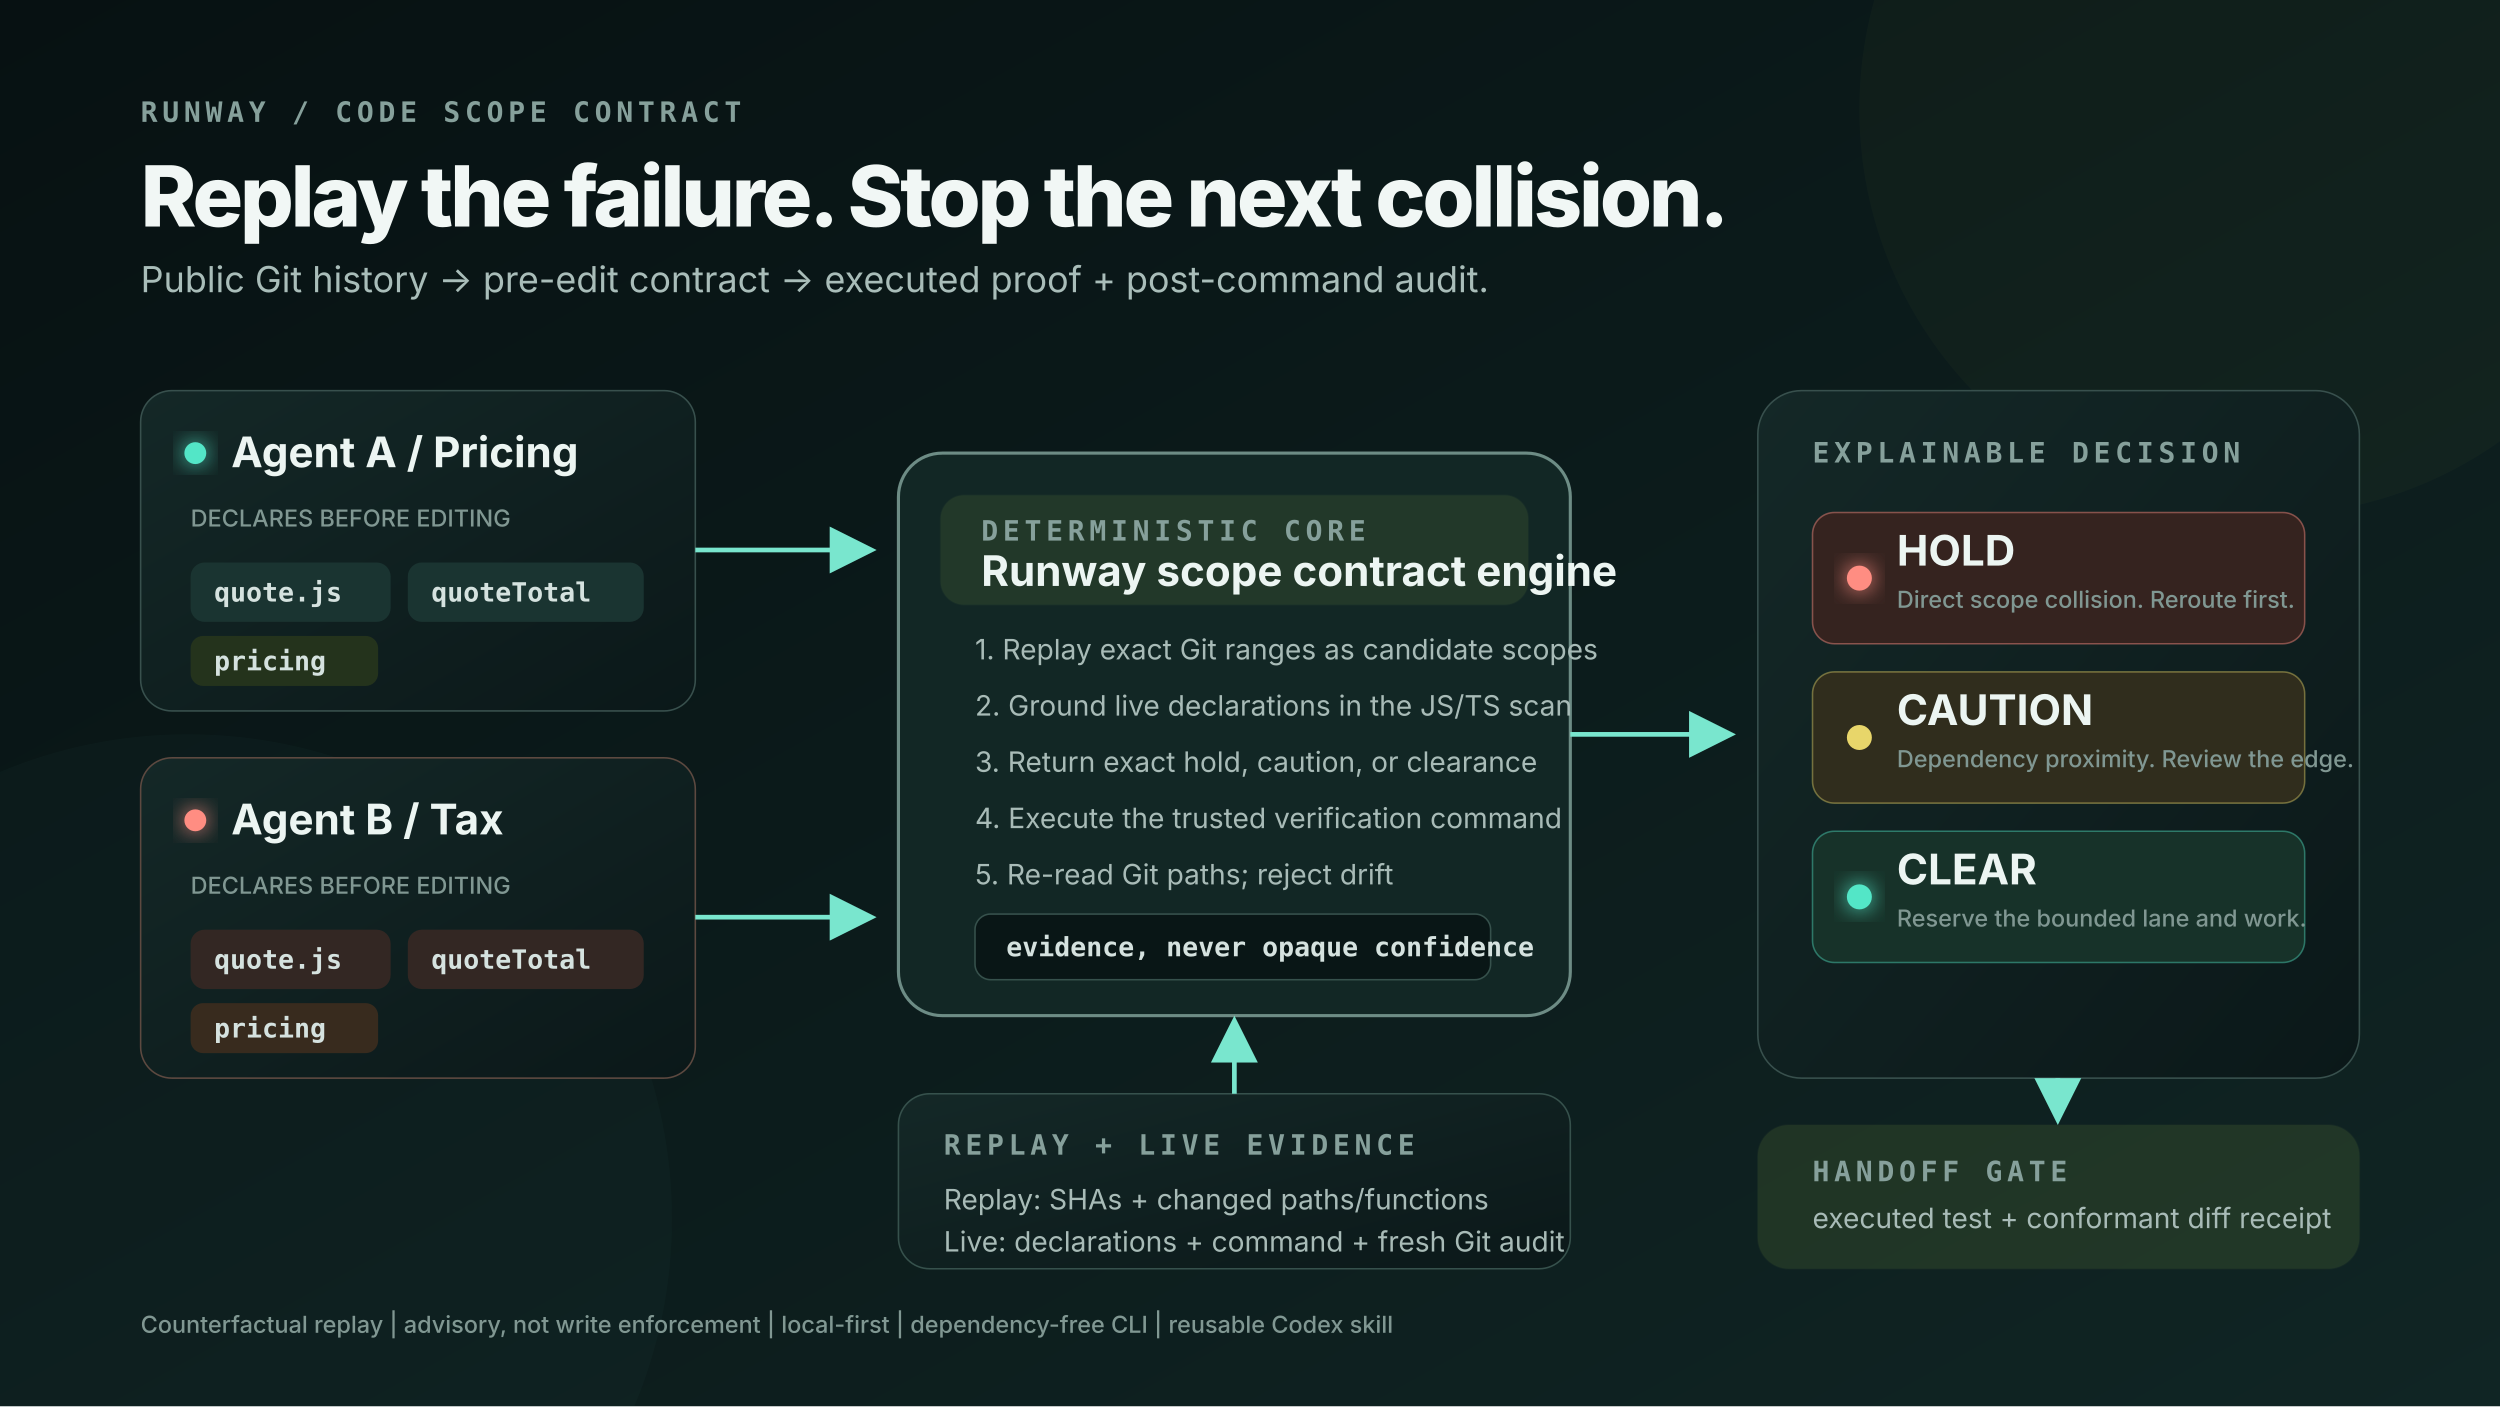
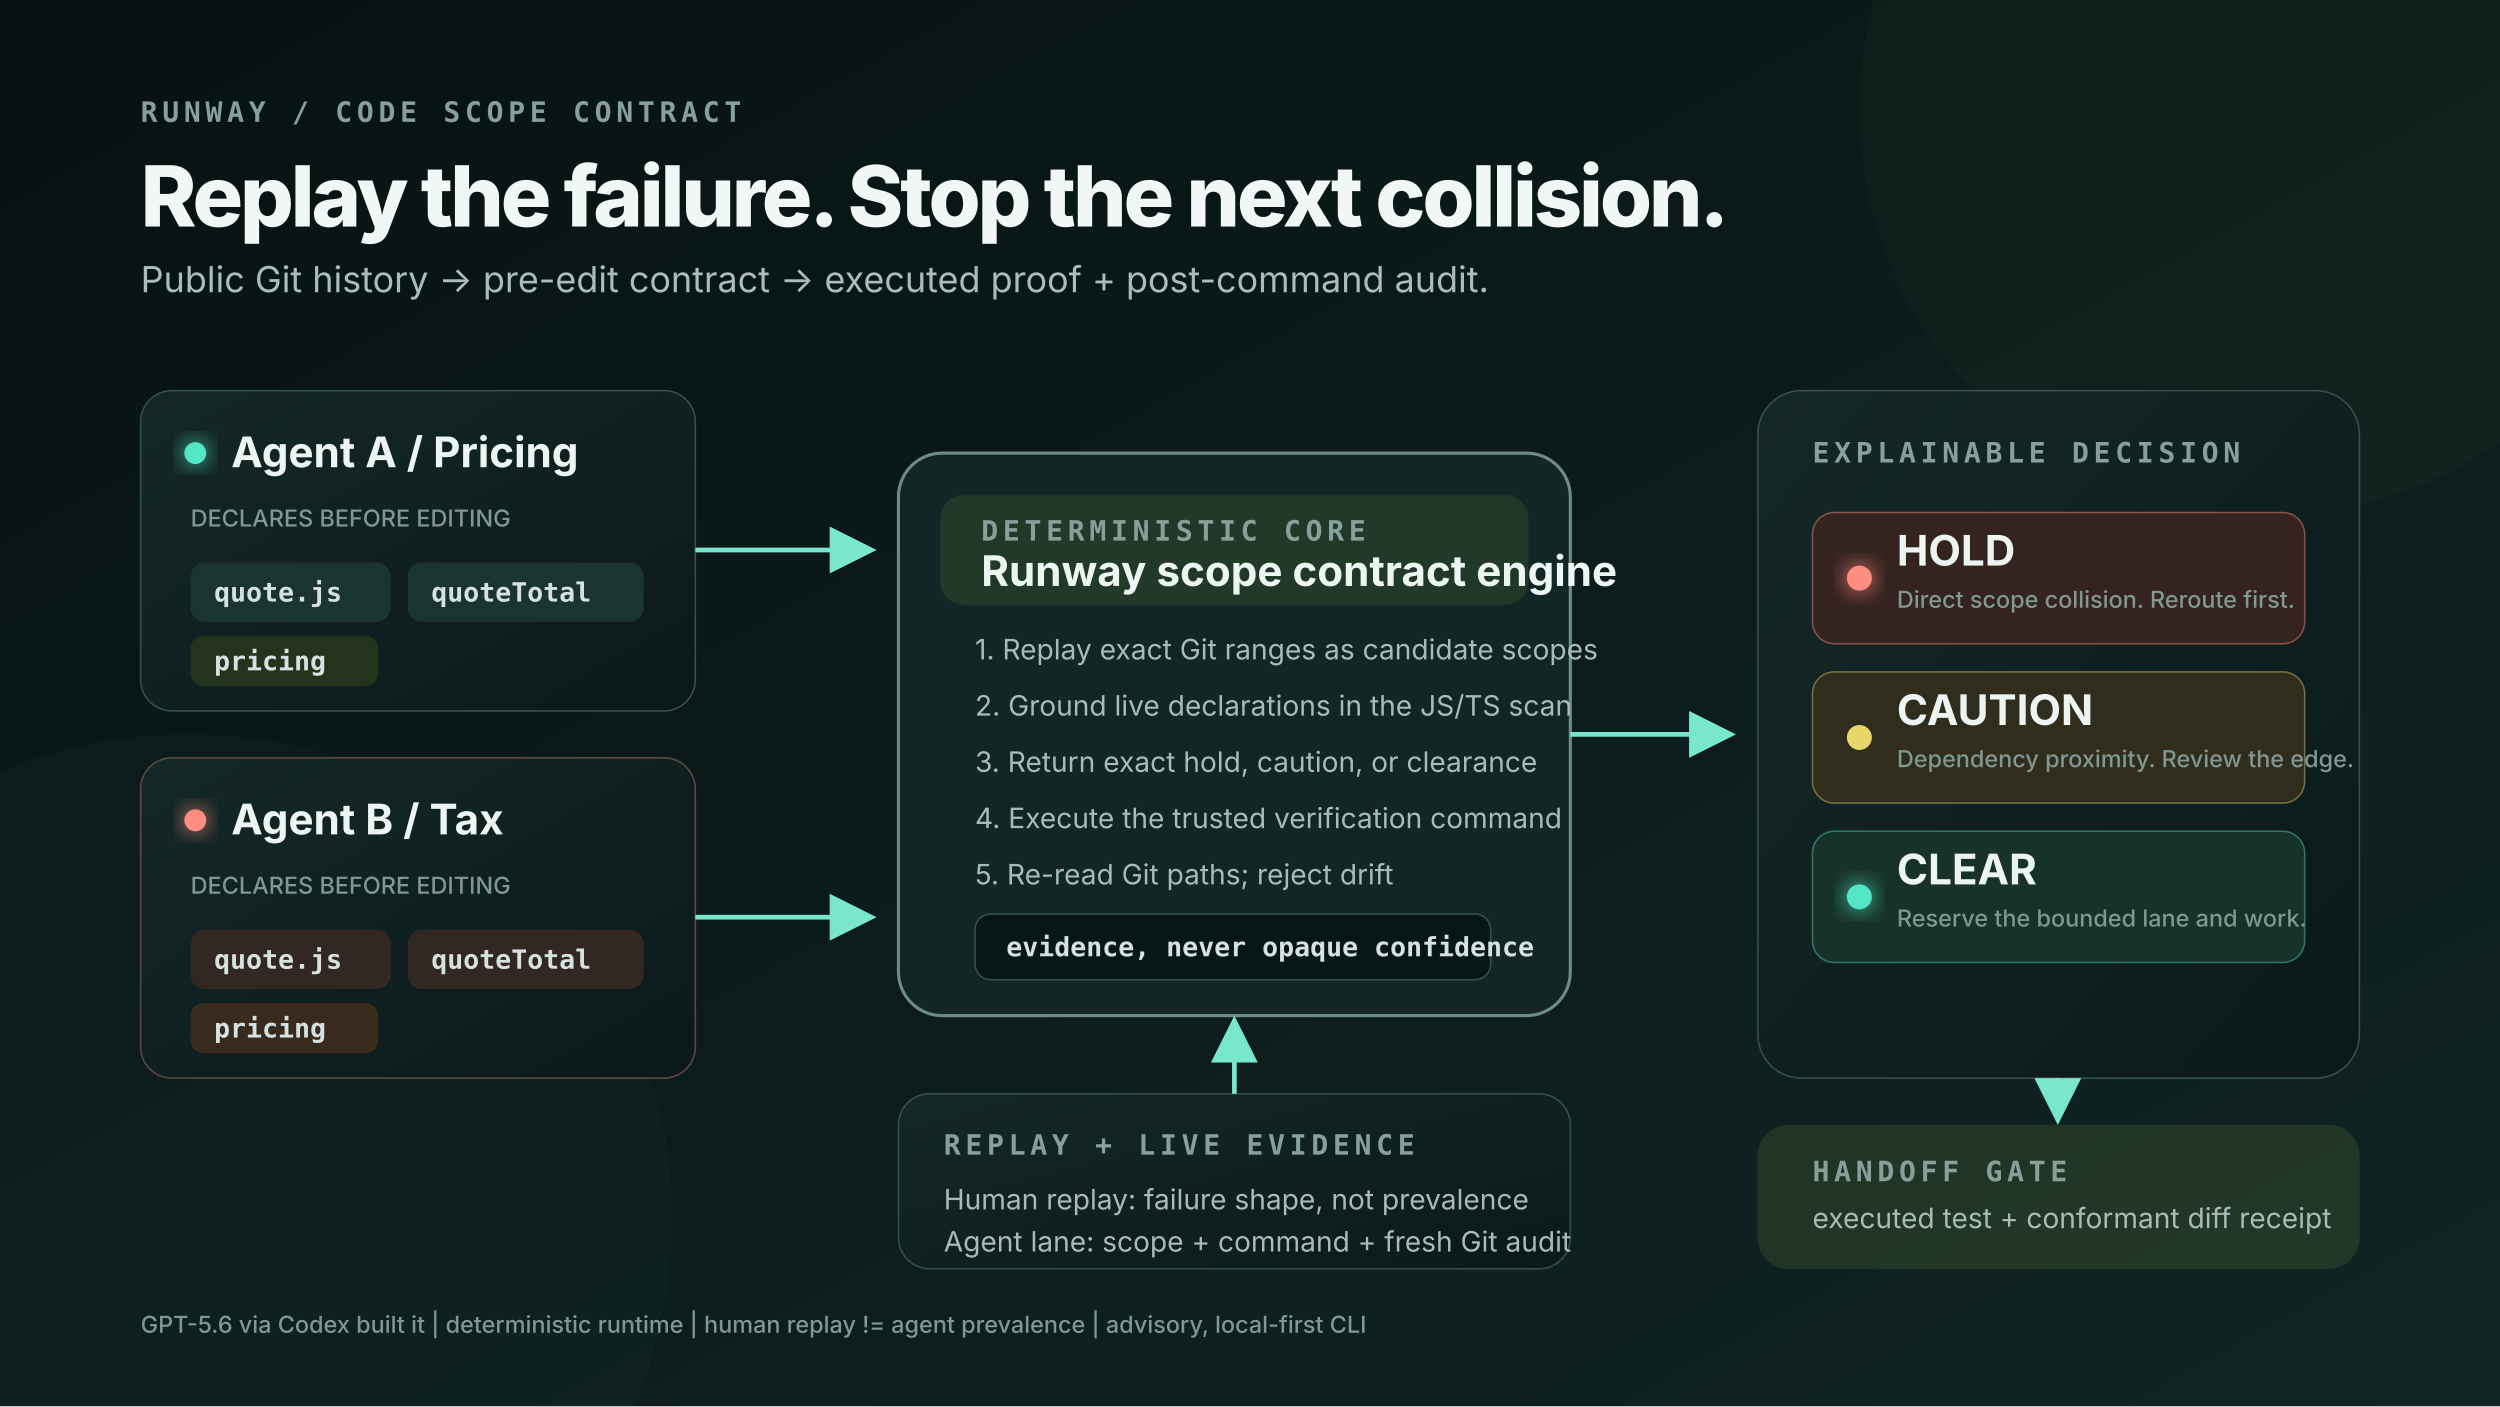
<svg xmlns="http://www.w3.org/2000/svg" width="1600" height="900" viewBox="0 0 1600 900" role="img" aria-labelledby="title desc">
  <defs>
    <linearGradient id="background" x1="0" y1="0" x2="1" y2="1">
      <stop offset="0" stop-color="#071112" />
      <stop offset="1" stop-color="#102524" />
    </linearGradient>
    <linearGradient id="panel" x1="0" y1="0" x2="1" y2="1">
      <stop offset="0" stop-color="#142827" />
      <stop offset="1" stop-color="#0b1819" />
    </linearGradient>
    <marker id="arrow" markerWidth="10" markerHeight="10" refX="8" refY="5" orient="auto">
      <path d="M0 0 10 5 0 10Z" fill="#79e6ce" />
    </marker>
    <filter id="glow" x="-50%" y="-50%" width="200%" height="200%">
      <feGaussianBlur stdDeviation="7" result="blur" />
      <feMerge>
        <feMergeNode in="blur" />
        <feMergeNode in="SourceGraphic" />
      </feMerge>
    </filter>
    <style>
      .label { fill: #86a09b; font: 700 18px ui-monospace, SFMono-Regular, Menlo, Consolas, monospace; letter-spacing: 3px; }
      .title { fill: #f1f7f5; font: 800 54px Inter, Arial, sans-serif; letter-spacing: -2px; }
      .subtitle { fill: #a9bdb9; font: 400 23px Inter, Arial, sans-serif; }
      .panel-title { fill: #ecf5f2; font: 750 27px Inter, Arial, sans-serif; }
      .body { fill: #a8bbb7; font: 400 18px Inter, Arial, sans-serif; }
      .mono { fill: #d5e2df; font: 650 17px ui-monospace, SFMono-Regular, Menlo, Consolas, monospace; }
      .small { fill: #809792; font: 500 15px Inter, Arial, sans-serif; }
    </style>
  </defs>
  <rect width="1600" height="900" fill="url(#background)" />
  <circle cx="1450" cy="70" r="260" fill="#d7ff5c" opacity="0.025" />
  <circle cx="120" cy="780" r="310" fill="#53e6c7" opacity="0.025" />
  <text x="90" y="78" class="label" fill="#d7ff5c">RUNWAY / CODE SCOPE CONTRACT</text>
  <text x="90" y="145" class="title">Replay the failure. Stop the next collision.</text>
  <text x="90" y="187" class="subtitle">Public Git history -&gt; pre-edit contract -&gt; executed proof + post-command audit.</text>
  <rect x="90" y="250" width="355" height="205" rx="20" fill="url(#panel)" stroke="#38504d" />
  <circle cx="125" cy="290" r="7" fill="#53e6c7" filter="url(#glow)" />
  <text x="148" y="299" class="panel-title">Agent A / Pricing</text>
  <text x="122" y="337" class="small">DECLARES BEFORE EDITING</text>
  <rect x="122" y="360" width="128" height="38" rx="9" fill="#1a3431" />
  <text x="137" y="385" class="mono">quote.js</text>
  <rect x="261" y="360" width="151" height="38" rx="9" fill="#1a3431" />
  <text x="276" y="385" class="mono">quoteTotal</text>
  <rect x="122" y="407" width="120" height="32" rx="8" fill="#24331c" />
  <text x="137" y="429" class="mono" fill="#d7ff5c">pricing</text>
  <rect x="90" y="485" width="355" height="205" rx="20" fill="url(#panel)" stroke="#5d4940" />
  <circle cx="125" cy="525" r="7" fill="#ff8d82" filter="url(#glow)" />
  <text x="148" y="534" class="panel-title">Agent B / Tax</text>
  <text x="122" y="572" class="small">DECLARES BEFORE EDITING</text>
  <rect x="122" y="595" width="128" height="38" rx="9" fill="#332723" />
  <text x="137" y="620" class="mono">quote.js</text>
  <rect x="261" y="595" width="151" height="38" rx="9" fill="#332723" />
  <text x="276" y="620" class="mono">quoteTotal</text>
  <rect x="122" y="642" width="120" height="32" rx="8" fill="#382b1e" />
  <text x="137" y="664" class="mono" fill="#ffc769">pricing</text>
  <path d="M445 352 H555" stroke="#79e6ce" stroke-width="3" marker-end="url(#arrow)" />
  <path d="M445 587 H555" stroke="#79e6ce" stroke-width="3" marker-end="url(#arrow)" />
  <rect x="575" y="290" width="430" height="360" rx="28" fill="#122725" stroke="#6d8c85" stroke-width="2" />
  <rect x="602" y="317" width="376" height="70" rx="15" fill="#d7ff5c" opacity="0.08" stroke="#d7ff5c" stroke-opacity="0.35" />
  <text x="628" y="346" class="label" fill="#d7ff5c">DETERMINISTIC CORE</text>
  <text x="628" y="375" class="panel-title">Runway scope contract engine</text>
  <text x="624" y="422" class="body">1. Replay exact Git ranges as candidate scopes</text>
  <text x="624" y="458" class="body">2. Ground live declarations in the JS/TS scan</text>
  <text x="624" y="494" class="body">3. Return exact hold, caution, or clearance</text>
  <text x="624" y="530" class="body">4. Execute the trusted verification command</text>
  <text x="624" y="566" class="body">5. Re-read Git paths; reject drift</text>
  <rect x="624" y="585" width="330" height="42" rx="10" fill="#091616" stroke="#36514c" />
  <text x="644" y="612" class="mono">evidence, never opaque confidence</text>
  <rect x="575" y="700" width="430" height="112" rx="20" fill="url(#panel)" stroke="#36514c" />
  <text x="604" y="739" class="label" fill="#82d6ff">REPLAY + LIVE EVIDENCE</text>
-   <text x="604" y="774" class="body">Replay: SHAs + changed paths/functions</text>
-   <text x="604" y="801" class="body">Live: declarations + command + fresh Git audit</text>
+   <text x="604" y="774" class="body">Human replay: failure shape, not prevalence</text>
+   <text x="604" y="801" class="body">Agent lane: scope + command + fresh Git audit</text>
  <path d="M790 700 V656" stroke="#79e6ce" stroke-width="3" marker-end="url(#arrow)" />
  <path d="M1005 470 H1105" stroke="#79e6ce" stroke-width="3" marker-end="url(#arrow)" />
  <rect x="1125" y="250" width="385" height="440" rx="28" fill="url(#panel)" stroke="#38504d" />
  <text x="1160" y="296" class="label" fill="#d7ff5c">EXPLAINABLE DECISION</text>
  <rect x="1160" y="328" width="315" height="84" rx="14" fill="#35231f" stroke="#ff8d82" stroke-opacity="0.45" />
  <circle cx="1190" cy="370" r="8" fill="#ff8d82" filter="url(#glow)" />
  <text x="1214" y="362" class="panel-title">HOLD</text>
  <text x="1214" y="389" class="small">Direct scope collision. Reroute first.</text>
  <rect x="1160" y="430" width="315" height="84" rx="14" fill="#302d1d" stroke="#e8d66a" stroke-opacity="0.42" />
  <circle cx="1190" cy="472" r="8" fill="#e8d66a" />
  <text x="1214" y="464" class="panel-title">CAUTION</text>
  <text x="1214" y="491" class="small">Dependency proximity. Review the edge.</text>
  <rect x="1160" y="532" width="315" height="84" rx="14" fill="#173229" stroke="#53e6c7" stroke-opacity="0.42" />
  <circle cx="1190" cy="574" r="8" fill="#53e6c7" filter="url(#glow)" />
  <text x="1214" y="566" class="panel-title">CLEAR</text>
  <text x="1214" y="593" class="small">Reserve the bounded lane and work.</text>
  <rect x="1125" y="720" width="385" height="92" rx="20" fill="#d7ff5c" opacity="0.09" stroke="#d7ff5c" stroke-opacity="0.35" />
  <text x="1160" y="756" class="label" fill="#d7ff5c">HANDOFF GATE</text>
  <text x="1160" y="786" class="body">executed test + conformant diff receipt</text>
  <path d="M1317 690 V714" stroke="#79e6ce" stroke-width="3" marker-end="url(#arrow)" />
-   <text x="90" y="853" class="small">Counterfactual replay | advisory, not write enforcement | local-first | dependency-free CLI | reusable Codex skill</text>
+   <text x="90" y="853" class="small">GPT-5.6 via Codex built it | deterministic runtime | human replay != agent prevalence | advisory, local-first CLI</text>
</svg>
